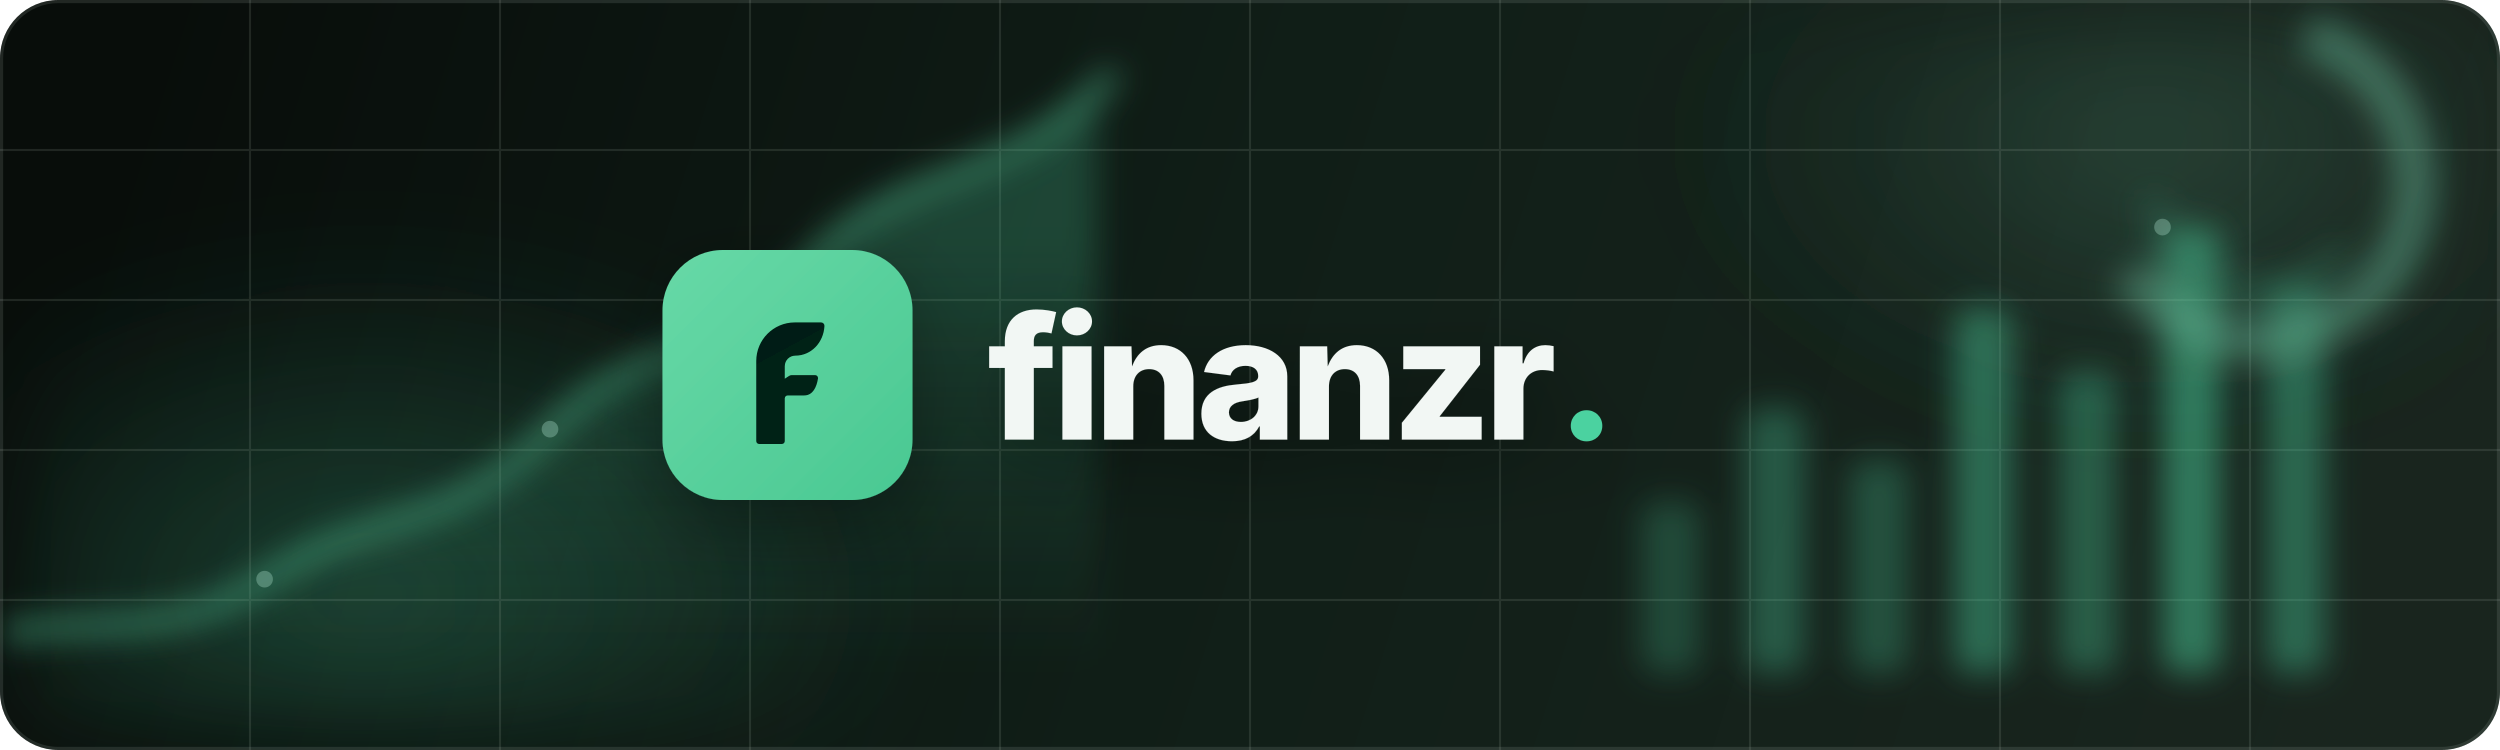
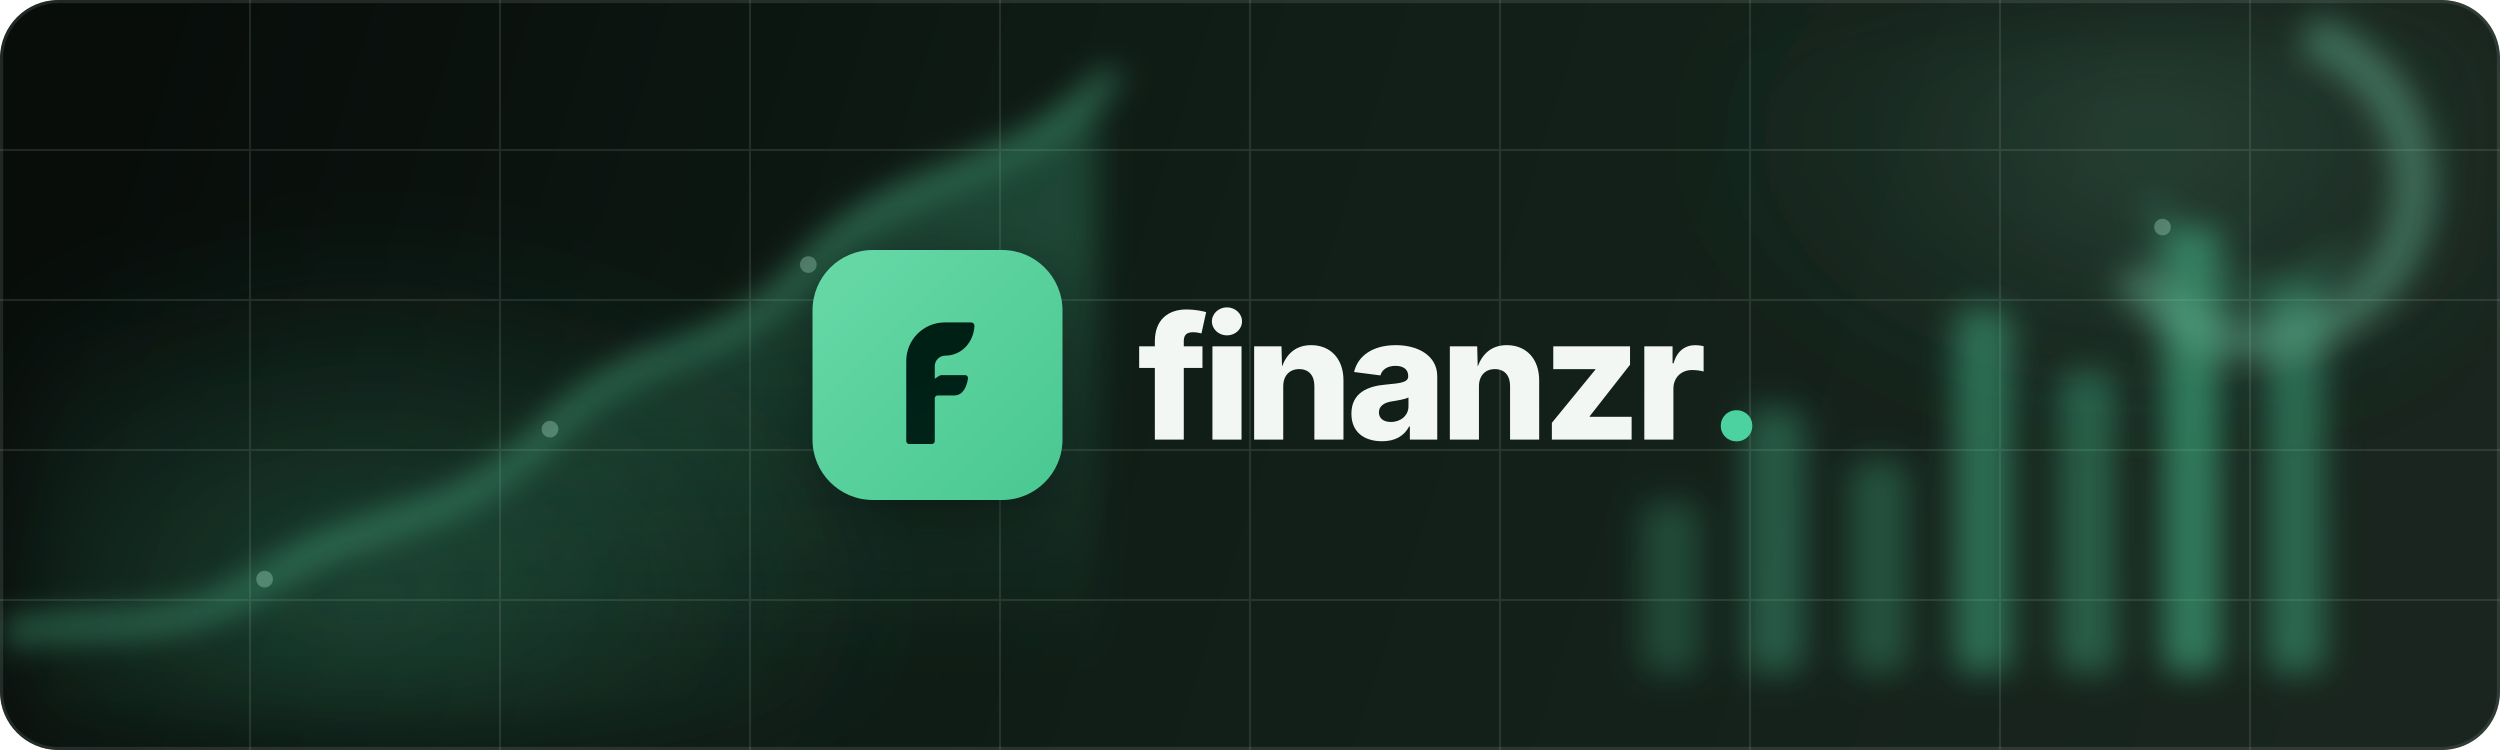
- <svg xmlns="http://www.w3.org/2000/svg" viewBox="0 0 1200 360" role="img" aria-labelledby="title description">
+ <svg xmlns="http://www.w3.org/2000/svg" width="2400" height="720" viewBox="0 0 1200 360" role="img" aria-labelledby="title description" shape-rendering="geometricPrecision" text-rendering="geometricPrecision">
  <defs>
    <clipPath id="canvas">
      <rect width="1200" height="360" rx="28" />
    </clipPath>
    <linearGradient id="canvas-fill" x1="72" y1="14" x2="1128" y2="346" gradientUnits="userSpaceOnUse">
      <stop stop-color="#080d0a" />
      <stop offset="0.48" stop-color="#101e17" />
      <stop offset="1" stop-color="#19251e" />
    </linearGradient>
    <linearGradient id="chart-area" x1="174" y1="114" x2="174" y2="320" gradientUnits="userSpaceOnUse">
      <stop stop-color="#4bd2a0" stop-opacity="0.34" />
      <stop offset="1" stop-color="#4bd2a0" stop-opacity="0" />
    </linearGradient>
    <linearGradient id="logo-fill" x1="324" y1="126" x2="432" y2="234" gradientUnits="userSpaceOnUse">
      <stop stop-color="#66d8a6" />
      <stop offset="1" stop-color="#4bc993" />
    </linearGradient>
    <linearGradient id="mark-fill" x1="357" y1="144" x2="397" y2="218" gradientUnits="userSpaceOnUse">
      <stop stop-color="#001d13" />
      <stop offset="1" stop-color="#002419" />
    </linearGradient>
    <radialGradient id="glow-left">
      <stop stop-color="#4bd2a0" stop-opacity="0.24" />
      <stop offset="1" stop-color="#4bd2a0" stop-opacity="0" />
    </radialGradient>
    <radialGradient id="glow-right">
      <stop stop-color="#7ee4bb" stop-opacity="0.18" />
      <stop offset="1" stop-color="#173b2e" stop-opacity="0" />
    </radialGradient>
    <filter id="soft-focus" x="-20%" y="-30%" width="140%" height="160%">
      <feGaussianBlur stdDeviation="8" />
    </filter>
    <filter id="deep-blur" x="-30%" y="-40%" width="160%" height="180%">
      <feGaussianBlur stdDeviation="28" />
    </filter>
-     <filter id="brand-shadow" x="-30%" y="-30%" width="160%" height="180%">
-       <feDropShadow dx="0" dy="14" stdDeviation="18" flood-color="#020604" flood-opacity="0.36" />
+     <filter id="logo-shadow" x="-40%" y="-40%" width="180%" height="200%">
+       <feGaussianBlur stdDeviation="16" />
    </filter>
  </defs>
  <g clip-path="url(#canvas)">
    <rect width="1200" height="360" fill="url(#canvas-fill)" />
    <g filter="url(#deep-blur)">
      <ellipse cx="176" cy="286" rx="264" ry="170" fill="url(#glow-left)" />
      <ellipse cx="1032" cy="66" rx="260" ry="166" fill="url(#glow-right)" />
    </g>
    <g opacity="0.15" stroke="#a5b2aa" stroke-width="1">
      <path d="M0 72h1200M0 144h1200M0 216h1200M0 288h1200" />
      <path d="M120 0v360M240 0v360M360 0v360M480 0v360M600 0v360M720 0v360M840 0v360M960 0v360M1080 0v360" />
    </g>
    <g filter="url(#soft-focus)" opacity="0.68">
      <path fill="url(#chart-area)" d="M-30 312C34 292 73 312 126 278c54-34 86-21 137-72 48-48 76-26 124-79 45-49 93-34 140-83v292H-30Z" />
      <path d="M-24 309c61-17 100 3 151-31 54-36 87-20 137-72 47-48 77-26 124-79 45-50 92-35 145-90" fill="none" stroke="#55c99a" stroke-linecap="round" stroke-width="7" />
      <g fill="#4bd2a0">
        <rect x="788" y="241" width="28" height="82" rx="7" opacity="0.34" />
        <rect x="838" y="196" width="28" height="127" rx="7" opacity="0.48" />
        <rect x="888" y="221" width="28" height="102" rx="7" opacity="0.4" />
        <rect x="938" y="148" width="28" height="175" rx="7" opacity="0.62" />
        <rect x="988" y="178" width="28" height="145" rx="7" opacity="0.5" />
        <rect x="1038" y="109" width="28" height="214" rx="7" opacity="0.72" />
        <rect x="1088" y="137" width="28" height="186" rx="7" opacity="0.58" />
      </g>
      <circle cx="1084" cy="88" r="75" fill="none" stroke="#7ee4bb" stroke-width="20" stroke-dasharray="285 190" transform="rotate(-72 1084 88)" opacity="0.52" />
      <circle cx="1084" cy="88" r="51" fill="none" stroke="#3e9b78" stroke-width="11" stroke-dasharray="120 201" transform="rotate(38 1084 88)" opacity="0.44" />
    </g>
    <g opacity="0.32" fill="#b8ead5">
      <circle cx="127" cy="278" r="4" />
      <circle cx="264" cy="206" r="4" />
      <circle cx="388" cy="127" r="4" />
      <circle cx="1038" cy="109" r="4" />
    </g>
-     <g filter="url(#brand-shadow)">
+     <g transform="translate(72)">
+       <rect x="326" y="132" width="104" height="112" rx="25" fill="#020604" opacity="0.5" filter="url(#logo-shadow)" />
      <rect x="318" y="120" width="120" height="120" rx="29" fill="url(#logo-fill)" />
      <path fill="url(#mark-fill)" d="M364.41 213.12a1.41 1.41 0 0 1-1.41-1.4v-38.44c0-10.23 8.29-18.52 18.52-18.52h12.59c.94 0 1.68.78 1.63 1.72-.42 7.95-6.34 14.23-13.99 14.23a5.06 5.06 0 0 0-5.06 5.06v6.03l2.07-1.36a2.34 2.34 0 0 1 1.29-.39h11.2c.86 0 1.52.77 1.39 1.62-.64 4.05-2.43 8.14-6.64 8.14h-7.9c-.78 0-1.41.63-1.41 1.41v20.5c0 .77-.63 1.4-1.41 1.4h-10.87Z" />
      <text x="474" y="211" fill="#f2f7f4" font-family="Manrope, Inter, ui-sans-serif, system-ui, sans-serif" font-size="82" font-weight="760" letter-spacing="-3.2">finanzr<tspan fill="#4bd2a0" font-weight="820">.</tspan>
      </text>
    </g>
    <rect x="0.75" y="0.75" width="1198.5" height="358.5" rx="27.25" fill="none" stroke="#a5b2aa" stroke-opacity="0.16" stroke-width="1.5" />
  </g>
</svg>
